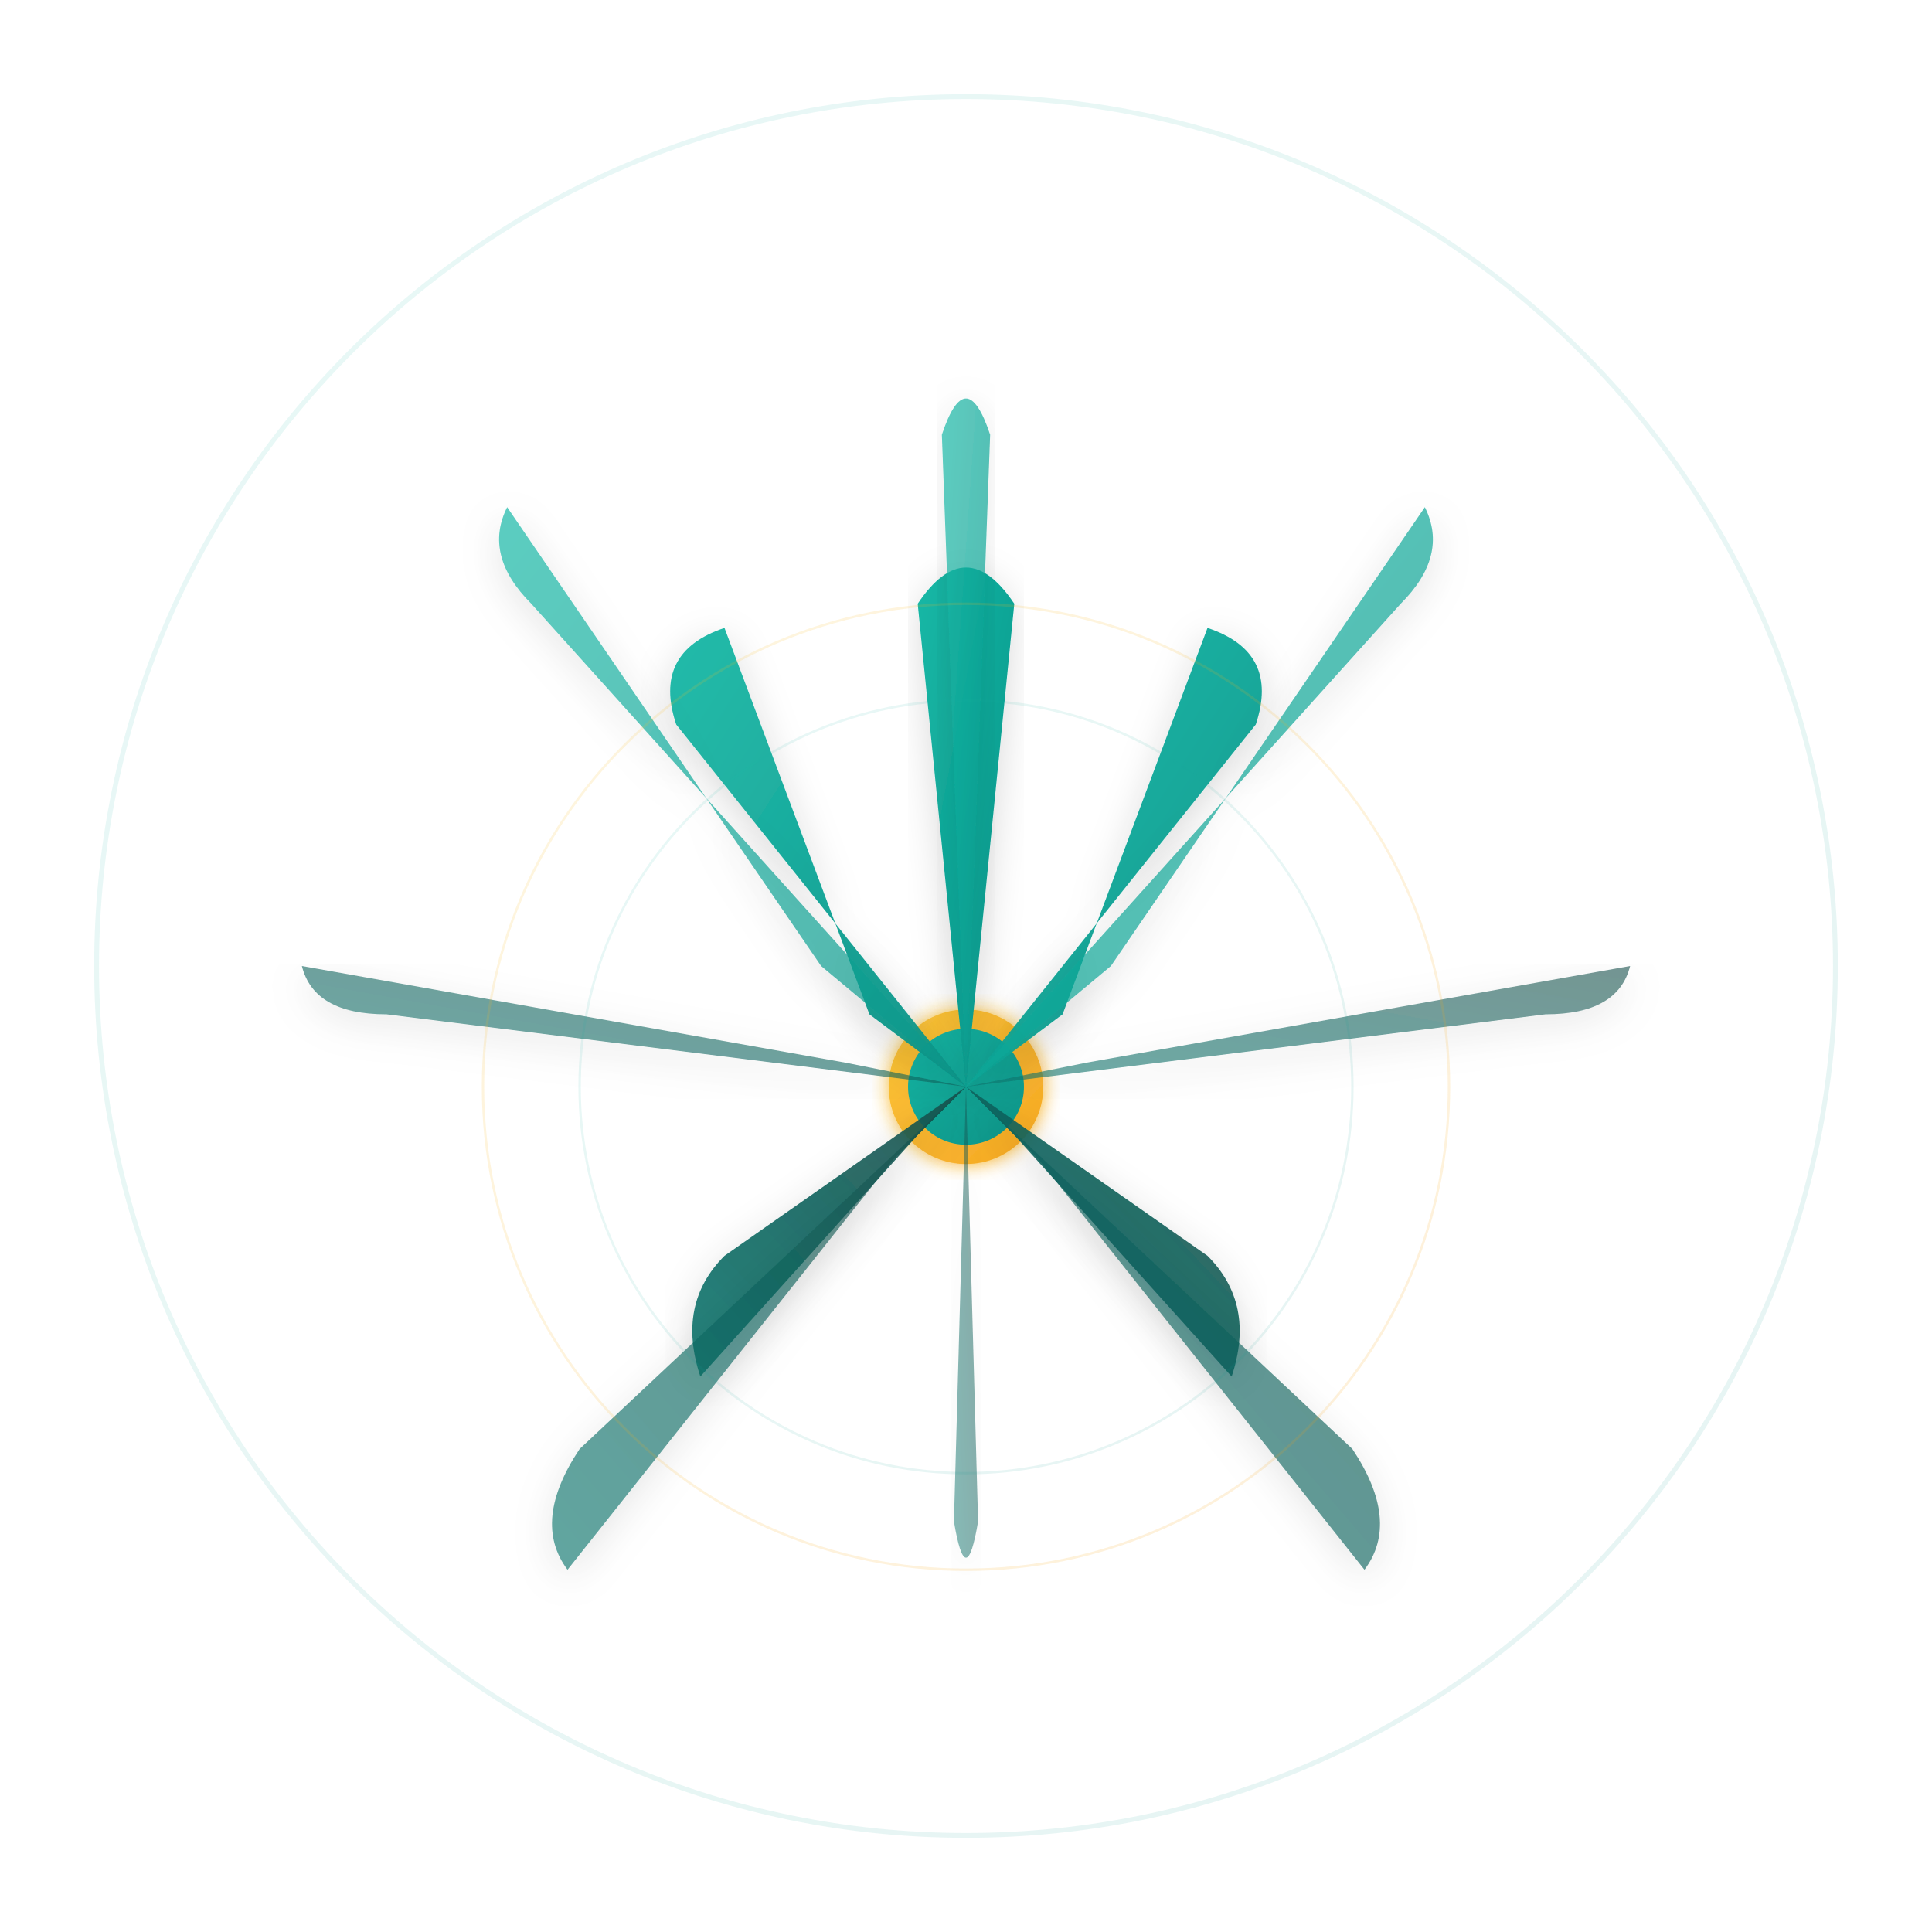
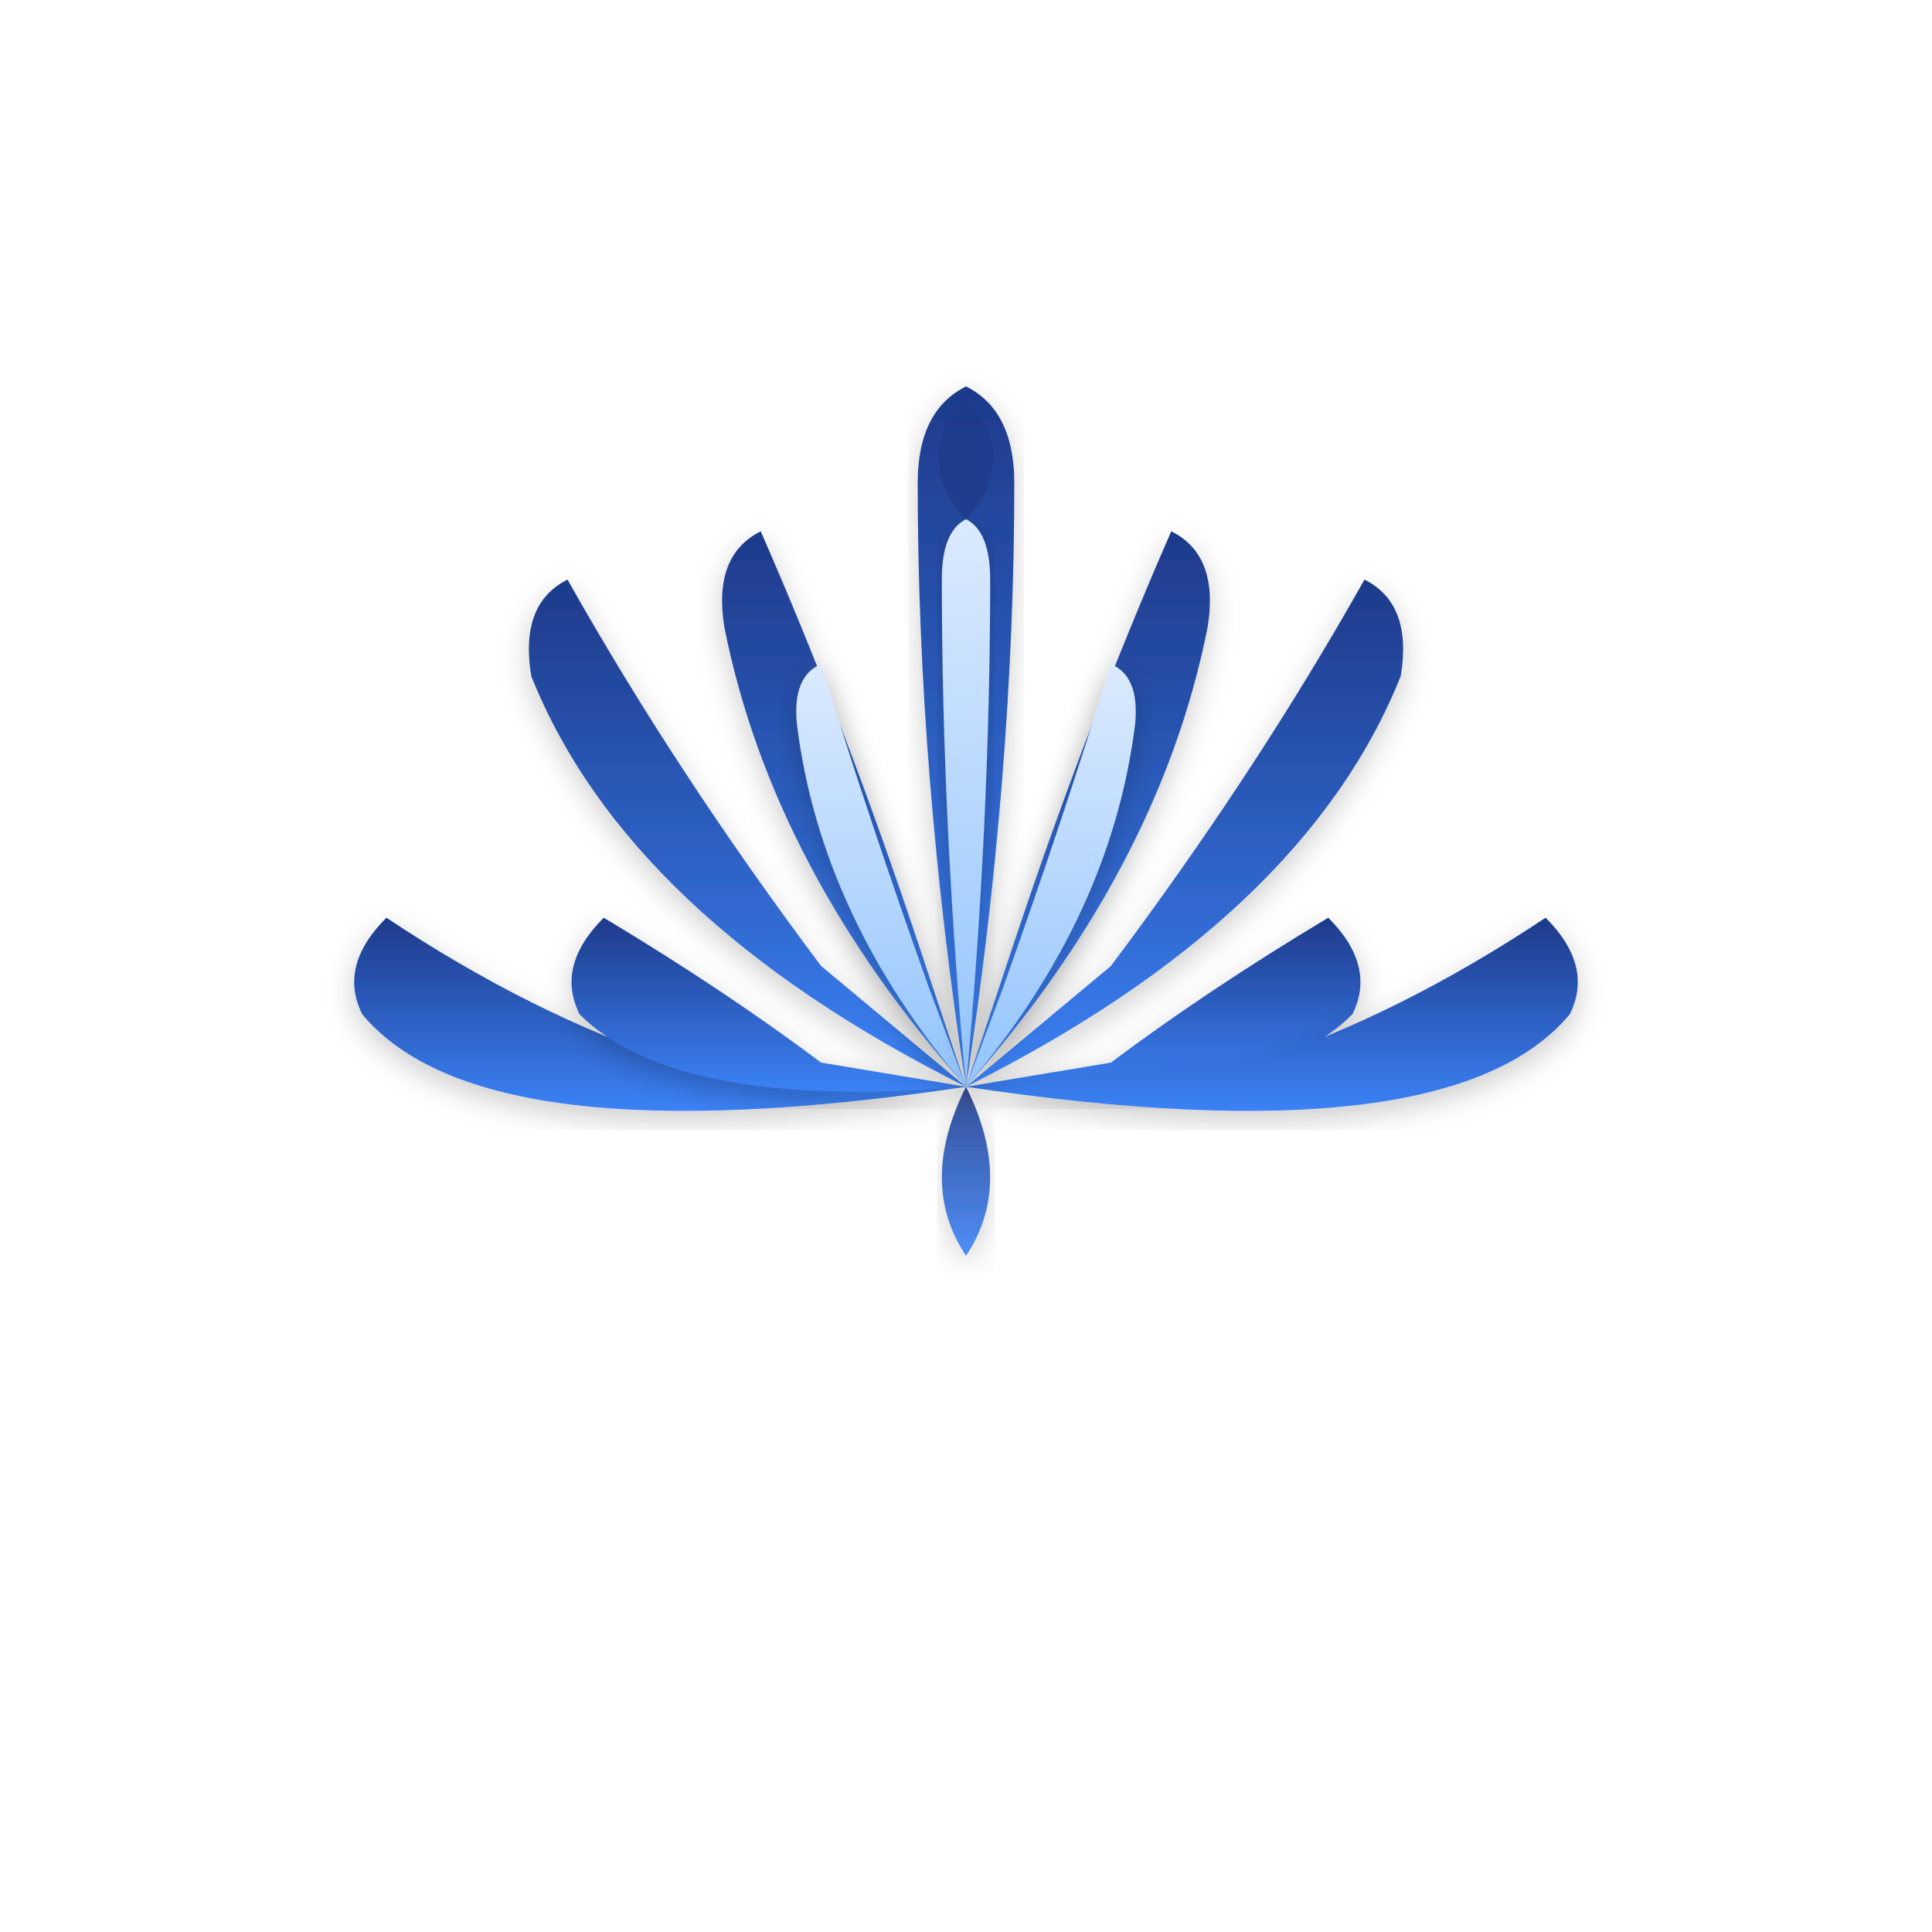
<svg xmlns="http://www.w3.org/2000/svg" width="800" height="800" viewBox="0 0 800 800" fill="none">
  <defs>
-     <linearGradient id="tealGradient" x1="0%" y1="0%" x2="100%" y2="100%">
-       <stop offset="0%" style="stop-color:#14b8a6;stop-opacity:1" />
-       <stop offset="100%" style="stop-color:#0d9488;stop-opacity:1" />
+     <linearGradient id="blueGrad" x1="0%" y1="0%" x2="0%" y2="100%">
+       <stop offset="0%" style="stop-color:#1e3a8a;stop-opacity:1" />
+       <stop offset="100%" style="stop-color:#3b82f6;stop-opacity:1" />
    </linearGradient>
-     <linearGradient id="deepTeal" x1="0%" y1="100%" x2="100%" y2="0%">
-       <stop offset="0%" style="stop-color:#0f766e;stop-opacity:1" />
-       <stop offset="100%" style="stop-color:#134e4a;stop-opacity:1" />
+     <linearGradient id="lightBlue" x1="0%" y1="0%" x2="0%" y2="100%">
+       <stop offset="0%" style="stop-color:#dbeafe;stop-opacity:1" />
+       <stop offset="100%" style="stop-color:#93c5fd;stop-opacity:1" />
    </linearGradient>
-     <linearGradient id="goldAccent" x1="0%" y1="0%" x2="100%" y2="100%">
-       <stop offset="0%" style="stop-color:#fbbf24;stop-opacity:1" />
-       <stop offset="100%" style="stop-color:#f59e0b;stop-opacity:1" />
-     </linearGradient>
-     <filter id="glow">
-       <feGaussianBlur stdDeviation="4" result="coloredBlur" />
-       <feMerge>
-         <feMergeNode in="coloredBlur" />
-         <feMergeNode in="SourceGraphic" />
-       </feMerge>
-     </filter>
    <filter id="shadow">
-       <feDropShadow dx="0" dy="4" stdDeviation="8" flood-opacity="0.15" />
+       <feDropShadow dx="0" dy="4" stdDeviation="6" flood-opacity="0.2" />
    </filter>
  </defs>
-   <circle cx="400" cy="400" r="360" fill="none" stroke="url(#tealGradient)" stroke-width="2" opacity="0.1" />
-   <circle cx="400" cy="450" r="32" fill="url(#goldAccent)" opacity="0.9" filter="url(#glow)" />
-   <circle cx="400" cy="450" r="24" fill="url(#tealGradient)" />
-   <path d="M 400 450 L 380 250 Q 400 220 420 250 Z" fill="url(#tealGradient)" filter="url(#shadow)" />
-   <path d="M 400 450 L 280 300 Q 270 270 300 260 L 360 420 Z" fill="url(#tealGradient)" filter="url(#shadow)" opacity="0.95" />
-   <path d="M 400 450 L 520 300 Q 530 270 500 260 L 440 420 Z" fill="url(#tealGradient)" filter="url(#shadow)" opacity="0.95" />
-   <path d="M 400 450 L 300 520 Q 280 540 290 570 L 380 470 Z" fill="url(#deepTeal)" filter="url(#shadow)" opacity="0.9" />
-   <path d="M 400 450 L 500 520 Q 520 540 510 570 L 420 470 Z" fill="url(#deepTeal)" filter="url(#shadow)" opacity="0.9" />
-   <path d="M 400 450 L 390 180 Q 400 150 410 180 Z" fill="url(#tealGradient)" opacity="0.7" filter="url(#shadow)" />
-   <path d="M 400 450 L 220 250 Q 200 230 210 210 L 340 400 Z" fill="url(#tealGradient)" opacity="0.7" filter="url(#shadow)" />
-   <path d="M 400 450 L 580 250 Q 600 230 590 210 L 460 400 Z" fill="url(#tealGradient)" opacity="0.7" filter="url(#shadow)" />
-   <path d="M 400 450 L 160 420 Q 130 420 125 400 L 350 440 Z" fill="url(#deepTeal)" opacity="0.6" filter="url(#shadow)" />
-   <path d="M 400 450 L 640 420 Q 670 420 675 400 L 450 440 Z" fill="url(#deepTeal)" opacity="0.6" filter="url(#shadow)" />
-   <path d="M 400 450 L 240 600 Q 220 630 235 650 L 370 480 Z" fill="url(#deepTeal)" opacity="0.65" filter="url(#shadow)" />
-   <path d="M 400 450 L 560 600 Q 580 630 565 650 L 430 480 Z" fill="url(#deepTeal)" opacity="0.65" filter="url(#shadow)" />
-   <path d="M 400 450 L 395 630 Q 400 660 405 630 Z" fill="url(#deepTeal)" opacity="0.5" filter="url(#shadow)" />
-   <line x1="400" y1="350" x2="400" y2="550" stroke="url(#goldAccent)" stroke-width="3" opacity="0.3" stroke-linecap="round" />
-   <line x1="300" y1="450" x2="500" y2="450" stroke="url(#goldAccent)" stroke-width="3" opacity="0.3" stroke-linecap="round" />
-   <circle cx="400" cy="450" r="200" fill="none" stroke="url(#goldAccent)" stroke-width="1" opacity="0.15" />
-   <circle cx="400" cy="450" r="160" fill="none" stroke="url(#tealGradient)" stroke-width="1" opacity="0.1" />
+   <path d="M 400 450 Q 200 480 150 420 Q 140 400 160 380 Q 220 420 280 440 Z" fill="url(#blueGrad)" filter="url(#shadow)" />
+   <path d="M 400 450 Q 280 460 240 420 Q 230 400 250 380 Q 300 410 340 440 Z" fill="url(#blueGrad)" filter="url(#shadow)" />
+   <path d="M 400 450 Q 380 490 400 520 Q 420 490 400 450 Z" fill="url(#blueGrad)" filter="url(#shadow)" opacity="0.9" />
+   <path d="M 400 450 Q 520 460 560 420 Q 570 400 550 380 Q 500 410 460 440 Z" fill="url(#blueGrad)" filter="url(#shadow)" />
+   <path d="M 400 450 Q 600 480 650 420 Q 660 400 640 380 Q 580 420 520 440 Z" fill="url(#blueGrad)" filter="url(#shadow)" />
+   <path d="M 400 450 Q 260 380 220 280 Q 215 250 235 240 Q 280 320 340 400 Z" fill="url(#blueGrad)" filter="url(#shadow)" />
+   <path d="M 400 450 Q 320 360 300 260 Q 295 230 315 220 Q 350 300 380 390 Z" fill="url(#blueGrad)" filter="url(#shadow)" />
+   <path d="M 400 450 Q 380 320 380 200 Q 380 170 400 160 Q 420 170 420 200 Q 420 320 400 450 Z" fill="url(#blueGrad)" filter="url(#shadow)" />
+   <path d="M 400 450 Q 480 360 500 260 Q 505 230 485 220 Q 450 300 420 390 Z" fill="url(#blueGrad)" filter="url(#shadow)" />
+   <path d="M 400 450 Q 540 380 580 280 Q 585 250 565 240 Q 520 320 460 400 Z" fill="url(#blueGrad)" filter="url(#shadow)" />
+   <path d="M 400 450 Q 340 380 330 300 Q 328 280 340 275 Q 360 340 385 410 Z" fill="url(#lightBlue)" filter="url(#shadow)" />
+   <path d="M 400 450 Q 390 340 390 240 Q 390 220 400 215 Q 410 220 410 240 Q 410 340 400 450 Z" fill="url(#lightBlue)" filter="url(#shadow)" />
+   <path d="M 400 450 Q 460 380 470 300 Q 472 280 460 275 Q 440 340 415 410 Z" fill="url(#lightBlue)" filter="url(#shadow)" />
+   <path d="M 400 215 Q 385 200 390 180 Q 395 170 400 165 Q 405 170 410 180 Q 415 200 400 215 Z" fill="#1e3a8a" opacity="0.8" />
</svg>
